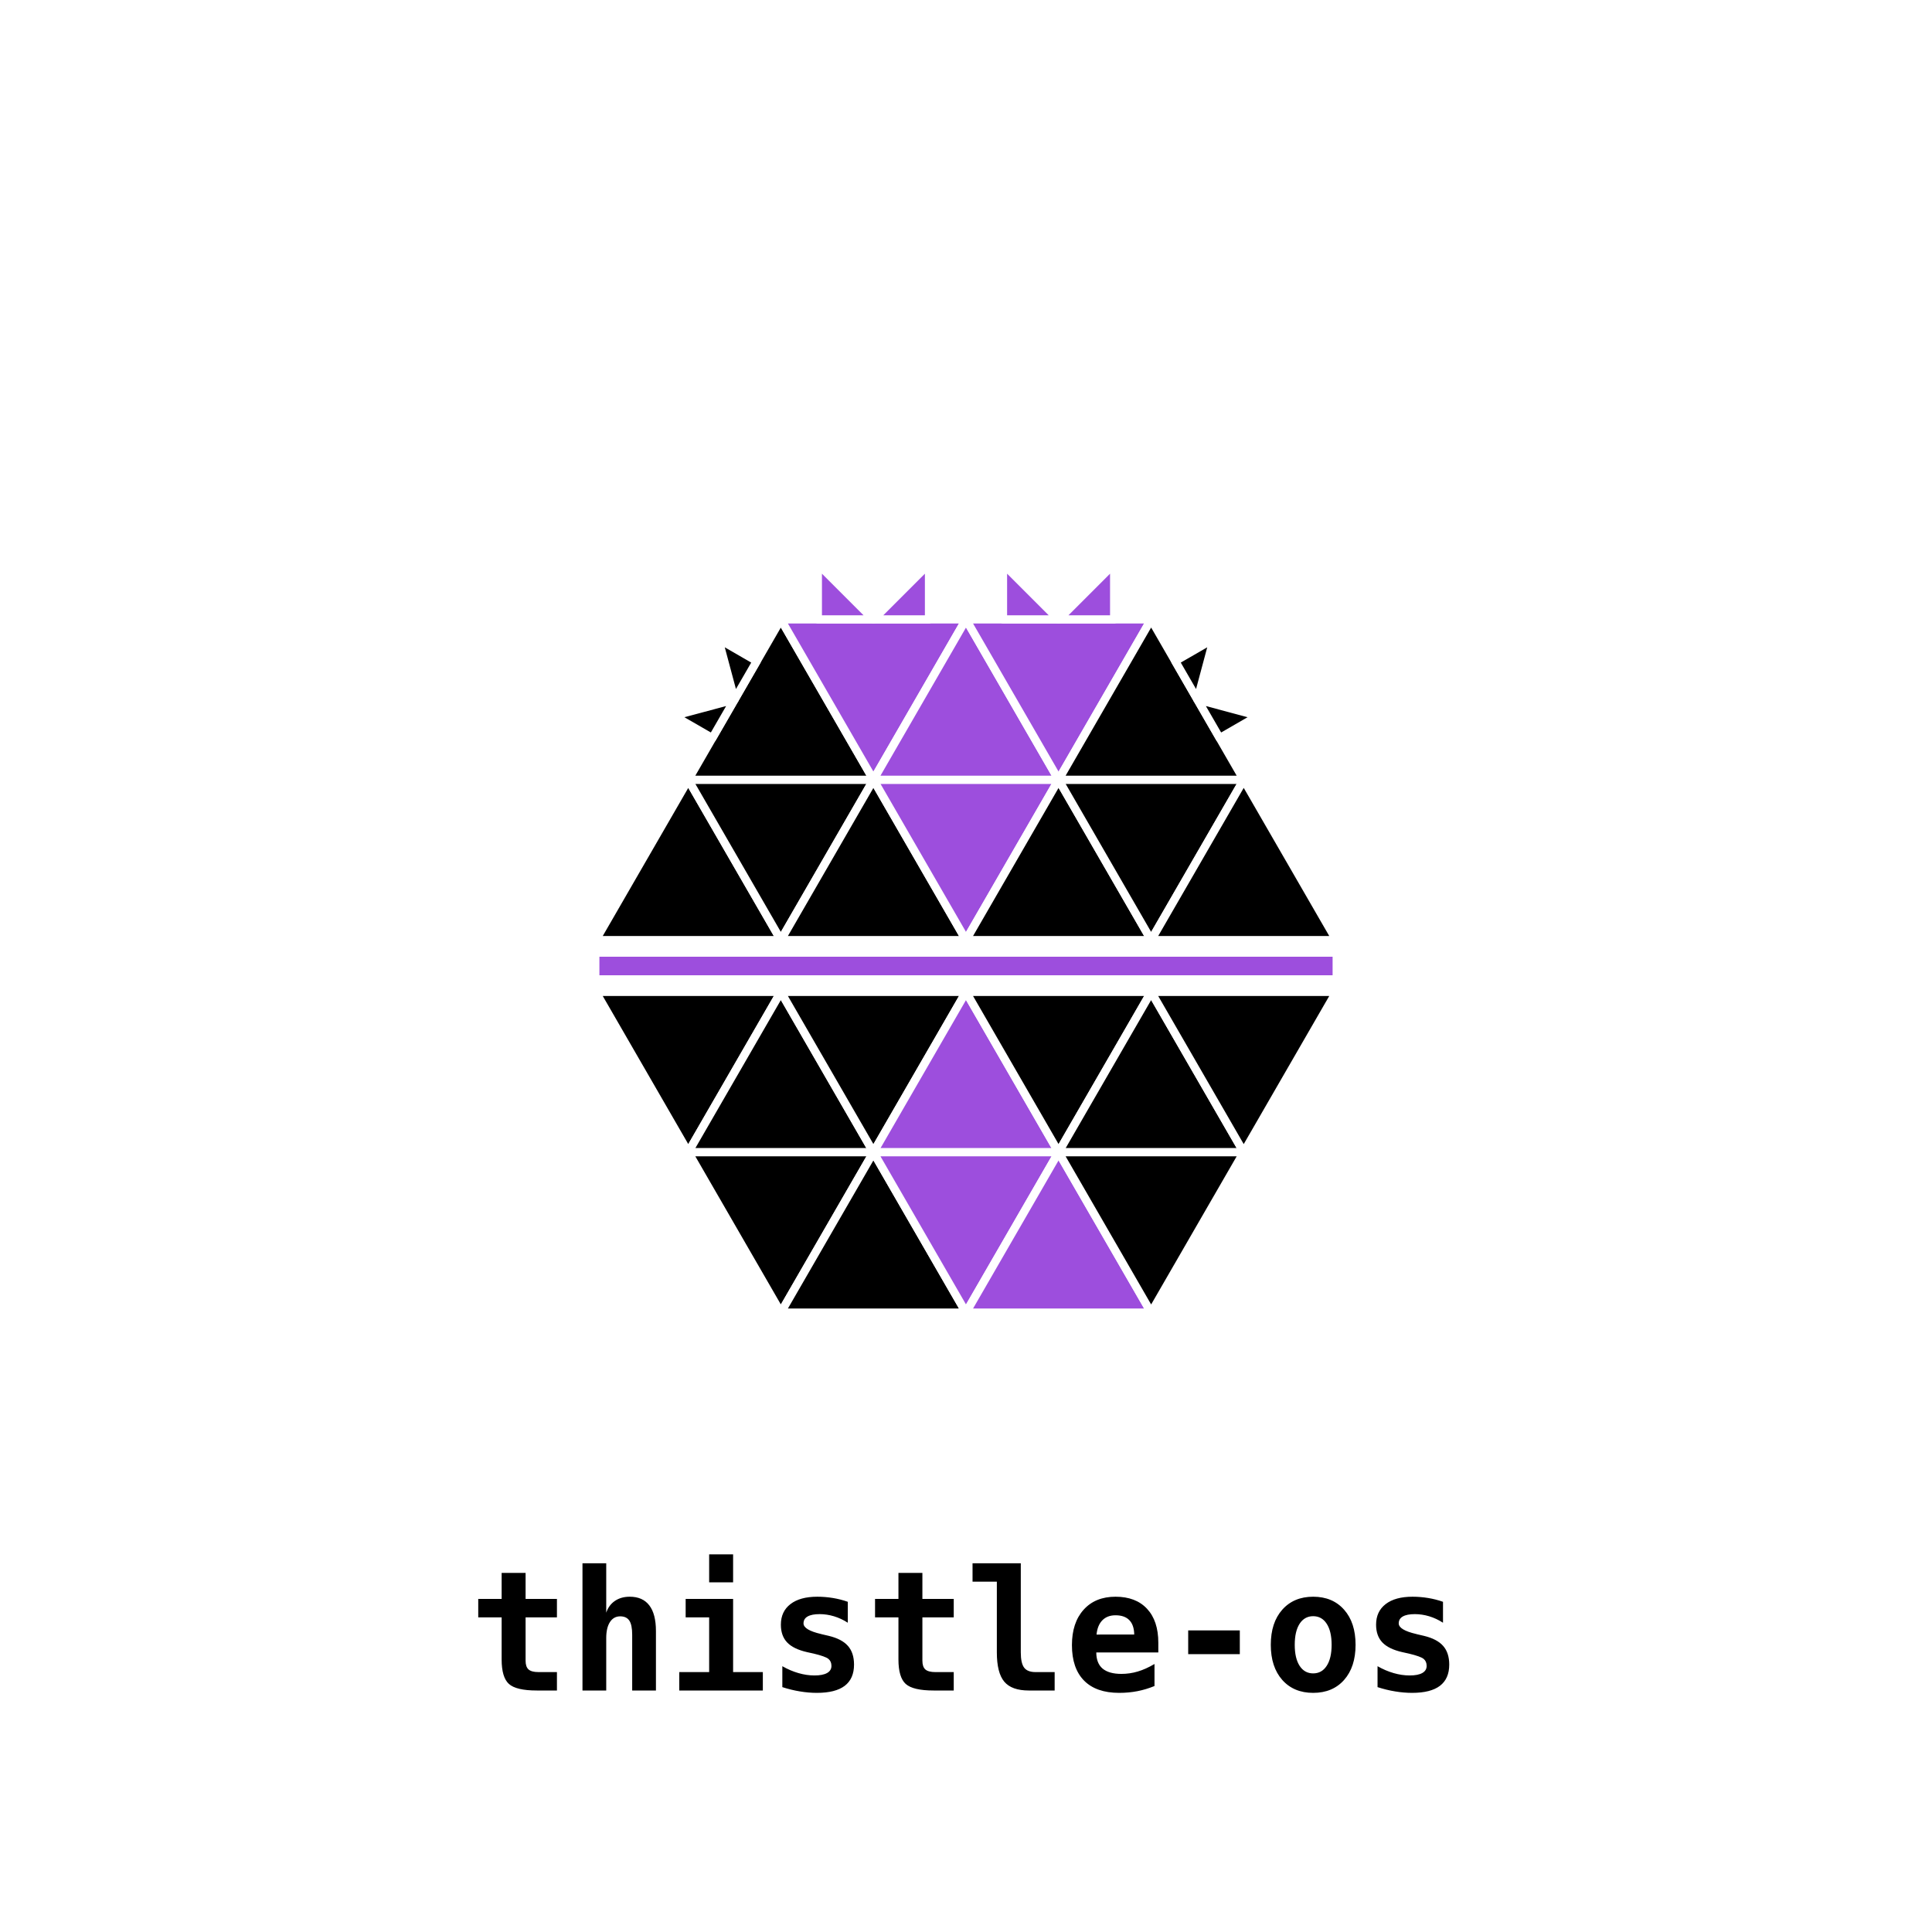
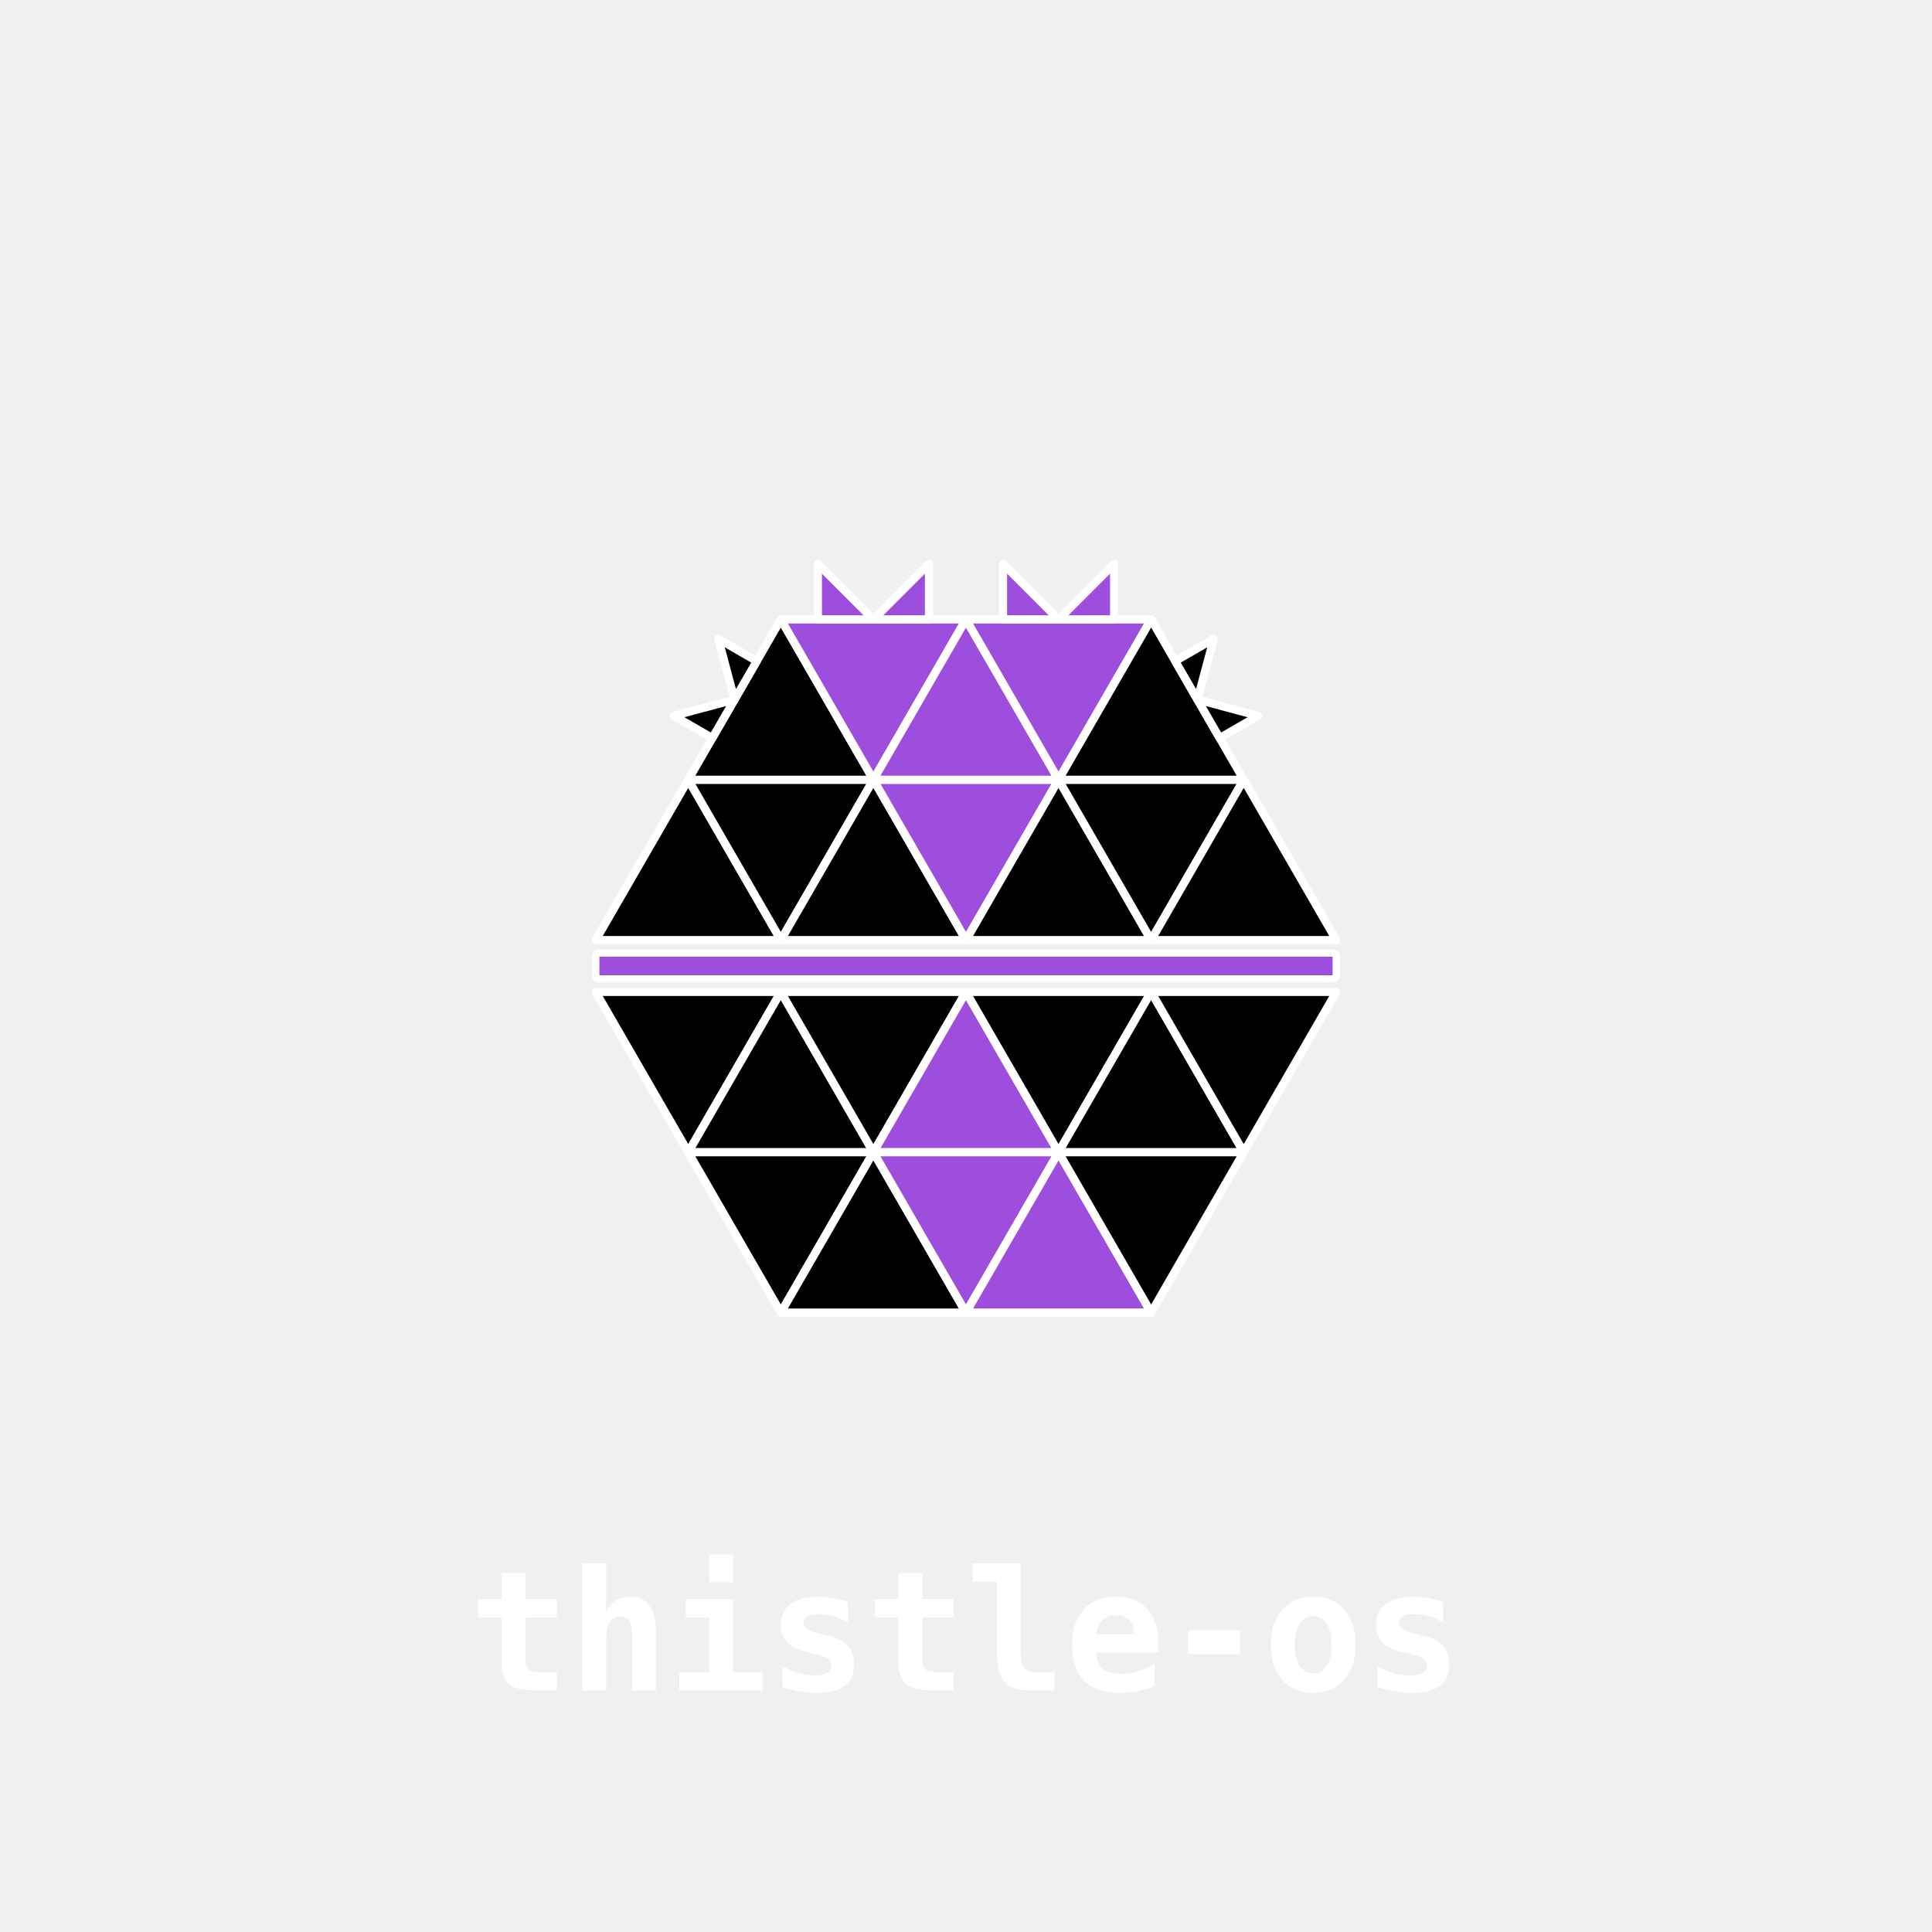
<svg xmlns="http://www.w3.org/2000/svg" width="600" height="600" viewBox="0 0 600 600">
-   <rect width="100%" height="100%" fill="#FFFFFF" />
  <g transform="translate(300, 300)">
    <defs>
      <style>
        /* Separated by white lines: every shape has a sharp white stroke */
        .p { fill: #9D4EDD; stroke: #FFFFFF; stroke-width: 2.2; stroke-linejoin: round; }
        .b { fill: #000000; stroke: #FFFFFF; stroke-width: 2.2; stroke-linejoin: round; }
        .line { fill: #9D4EDD; stroke: #FFFFFF; stroke-width: 2; stroke-linejoin: round; }
        /* Using Monaspace Neon - the modern, high-tech slab mono */
-         .txt { font-family: 'Monaspace Neon', 'Monaspace', monospace; font-weight: 800; fill: #000000; letter-spacing: -0.5px; }
+         .txt { font-family: 'Monaspace Neon', 'Monaspace', monospace; font-weight: 800; fill: #FFFFFF; letter-spacing: -0.5px; }
      </style>
    </defs>
    <g transform="scale(1.15)">
      <rect x="-100" y="-3.5" width="200" height="7" class="line" rx="1" />
      <g transform="translate(0, -7)">
        <polygon points="-100,0 -50,0 -75,-43.3" class="b" />
        <polygon points="-75,-43.3 -25,-43.3 -50,0" class="b" />
        <polygon points="-50,0 0,0 -25,-43.3" class="b" />
        <polygon points="-25,-43.3 25,-43.3 0,0" class="p" />
        <polygon points="0,0 50,0 25,-43.3" class="b" />
        <polygon points="25,-43.3 75,-43.3 50,0" class="b" />
        <polygon points="50,0 100,0 75,-43.3" class="b" />
        <polygon points="-75,-43.3 -25,-43.3 -50,-86.6" class="b" />
        <polygon points="-50,-86.6 0,-86.6 -25,-43.3" class="p" />
        <polygon points="-25,-43.3 25,-43.3 0,-86.6" class="p" />
        <polygon points="0,-86.6 50,-86.6 25,-43.3" class="p" />
        <polygon points="25,-43.3 75,-43.3 50,-86.6" class="b" />
        <g transform="translate(-25, -86.6)">
          <polygon points="-15,0 0,0 -15,-15" class="p" />
          <polygon points="15,0 0,0 15,-15" class="p" />
        </g>
        <g transform="translate(25, -86.6)">
          <polygon points="-15,0 0,0 -15,-15" class="p" />
          <polygon points="15,0 0,0 15,-15" class="p" />
        </g>
        <g transform="translate(-62.5, -64.95) rotate(-60)">
          <polygon points="-12,0 0,0 -12,-12" class="b" />
          <polygon points="12,0 0,0 12,-12" class="b" />
        </g>
        <g transform="translate(62.5, -64.95) rotate(60)">
          <polygon points="-12,0 0,0 -12,-12" class="b" />
          <polygon points="12,0 0,0 12,-12" class="b" />
        </g>
      </g>
      <g transform="translate(0, 7)">
        <polygon points="-100,0 -50,0 -75,43.3" class="b" />
        <polygon points="-75,43.3 -25,43.3 -50,0" class="b" />
        <polygon points="-50,0 0,0 -25,43.3" class="b" />
        <polygon points="-25,43.3 25,43.3 0,0" class="p" />
        <polygon points="0,0 50,0 25,43.3" class="b" />
        <polygon points="25,43.3 75,43.3 50,0" class="b" />
        <polygon points="50,0 100,0 75,43.3" class="b" />
        <polygon points="-75,43.3 -25,43.3 -50,86.6" class="b" />
        <polygon points="-50,86.6 0,86.6 -25,43.3" class="b" />
        <polygon points="-25,43.3 25,43.3 0,86.6" class="p" />
        <polygon points="0,86.6 50,86.6 25,43.3" class="p" />
        <polygon points="25,43.3 75,43.3 50,86.6" class="b" />
      </g>
    </g>
    <text x="0" y="225" text-anchor="middle" font-size="52" class="txt">thistle-os</text>
  </g>
</svg>
